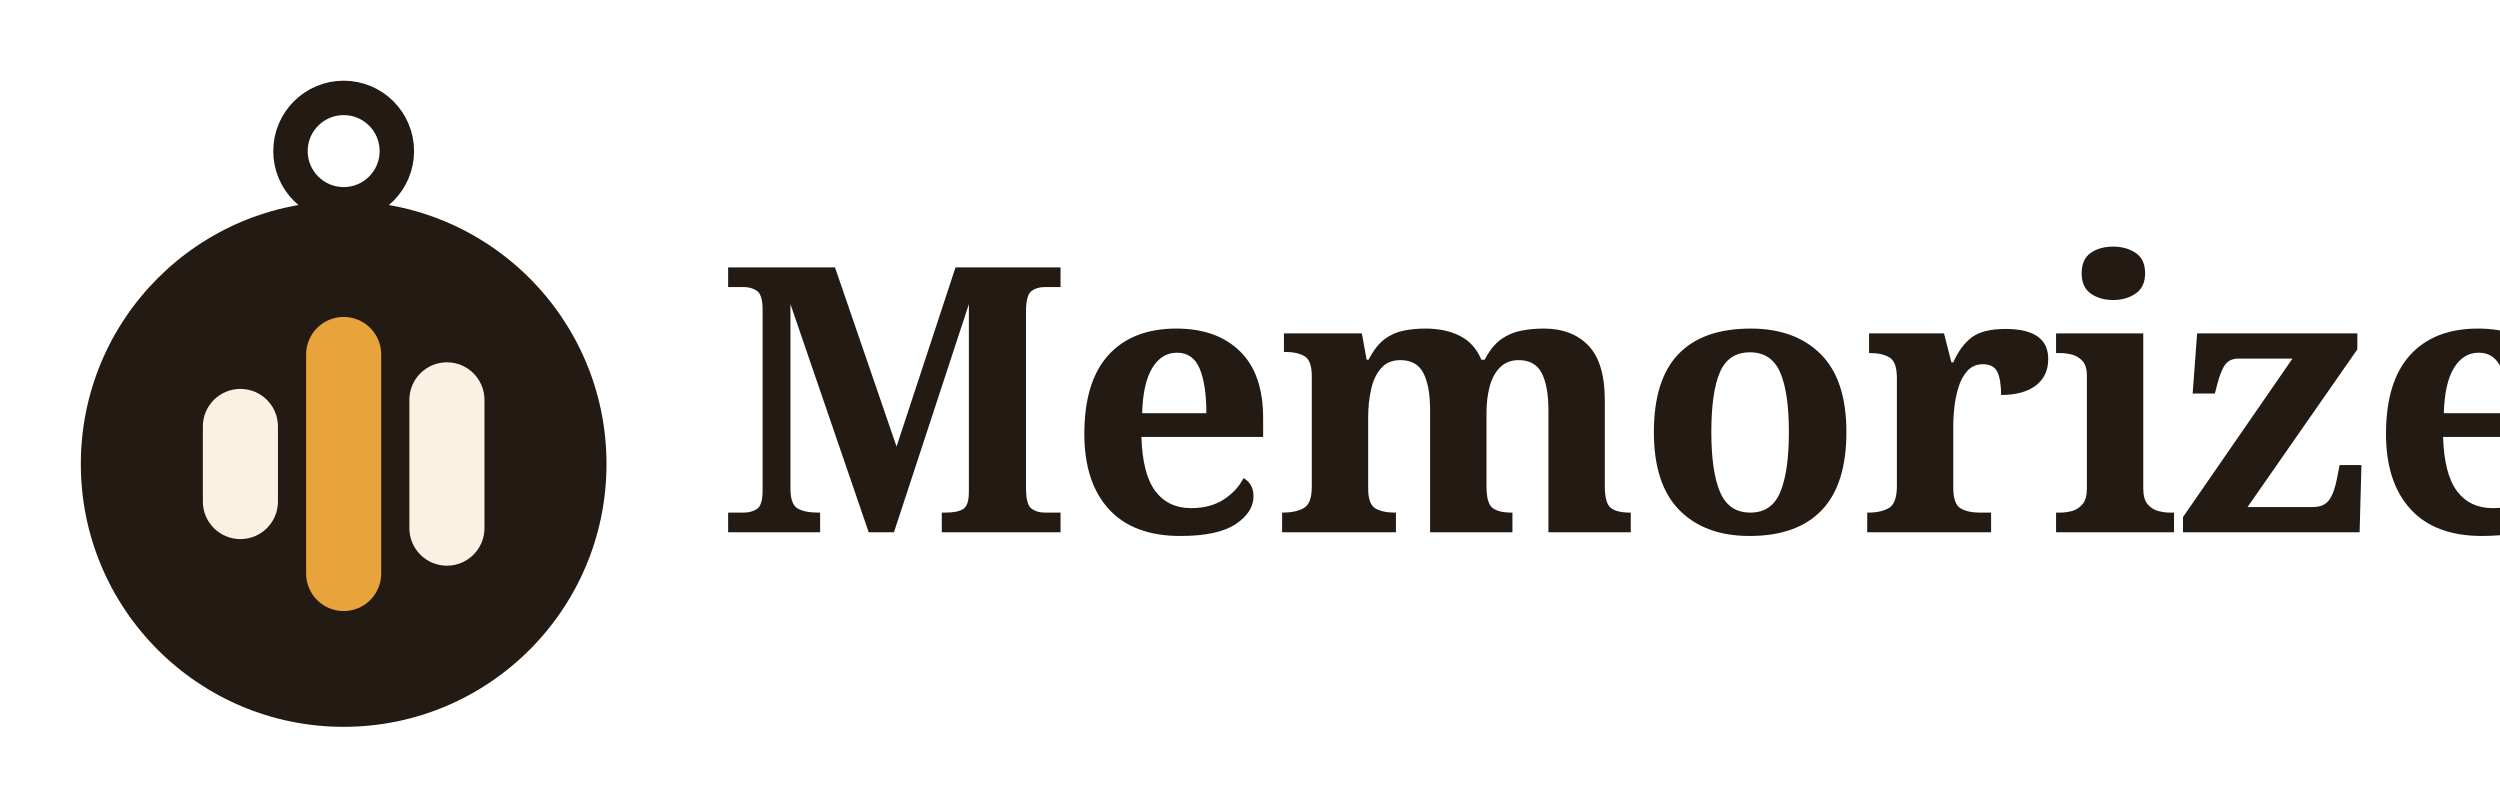
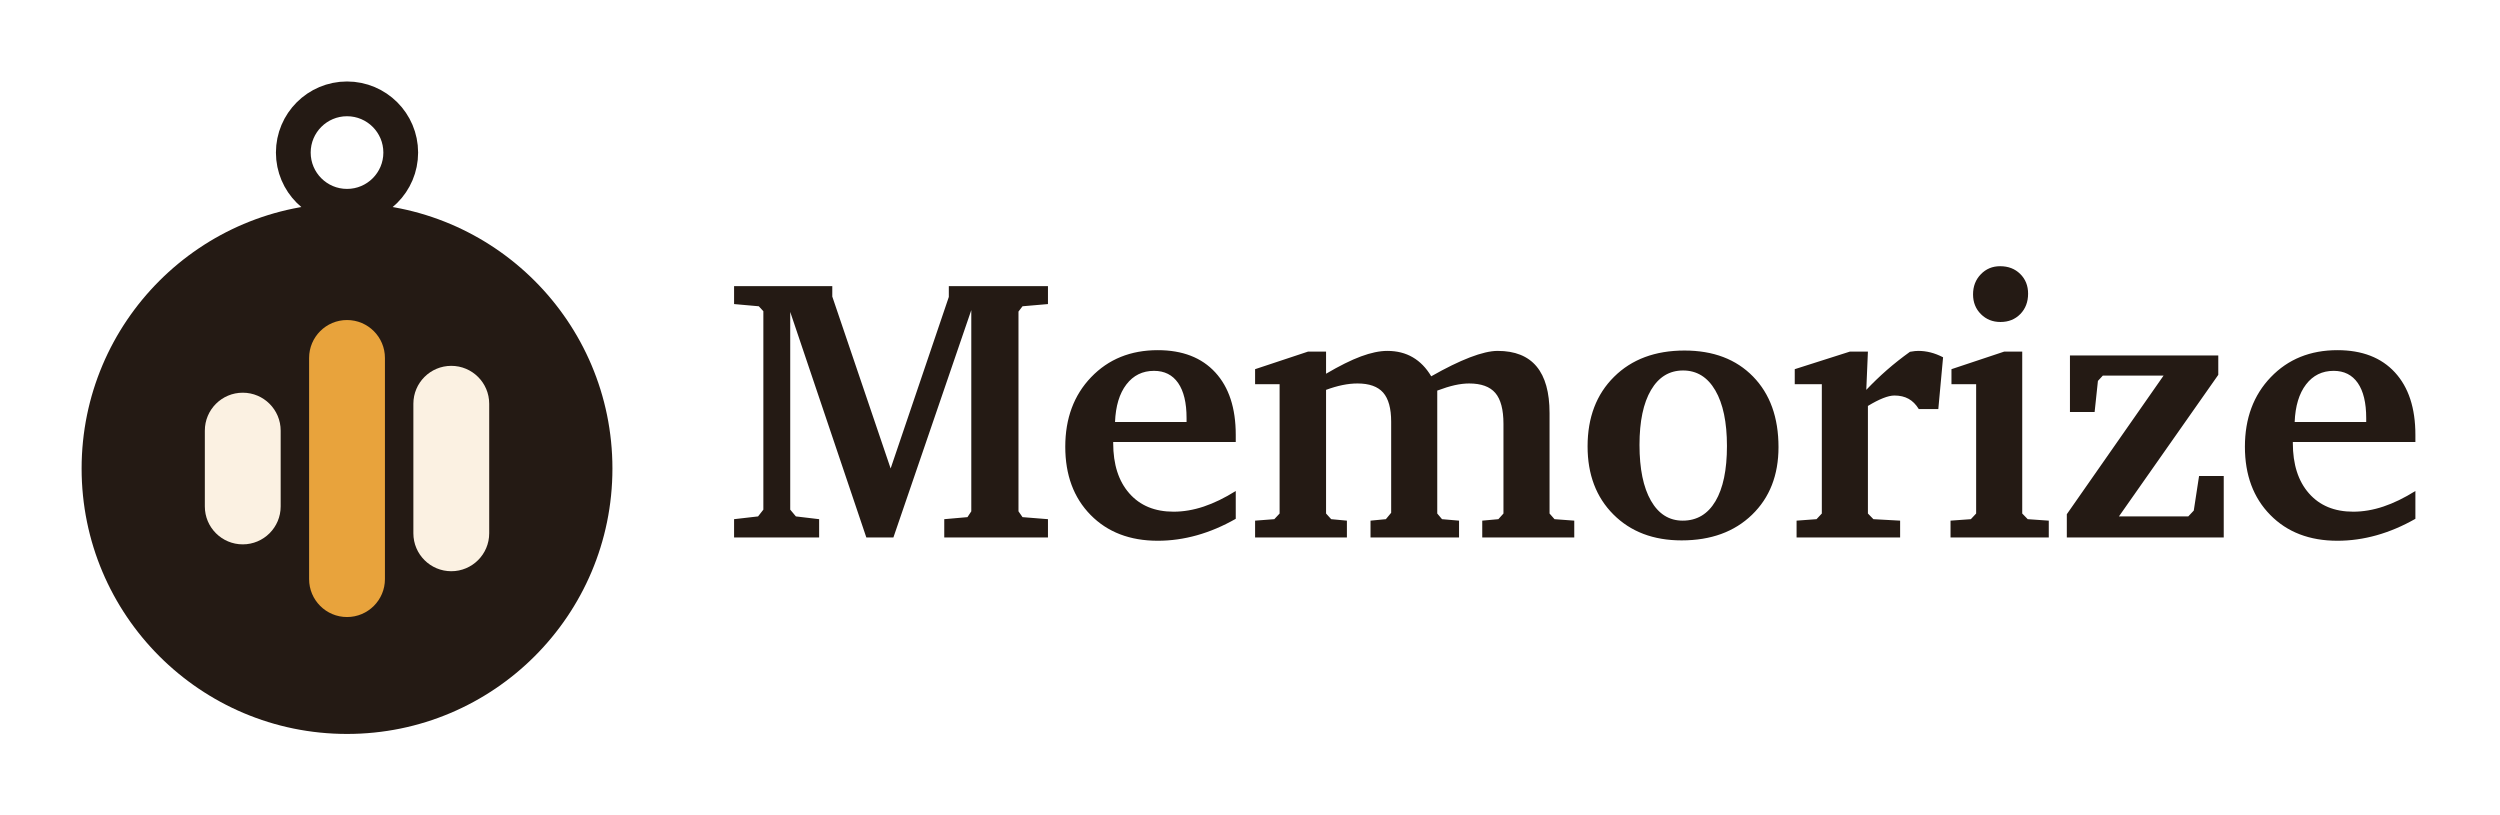
- <svg xmlns="http://www.w3.org/2000/svg" viewBox="0 0 620 200" width="620" height="200" role="img" aria-label="Memorize">
+ <svg xmlns="http://www.w3.org/2000/svg" viewBox="0 0 614 200" width="614" height="200" role="img" aria-label="Memorize">
  <g transform="translate(-14.1 1) scale(0.388)">
    <circle cx="256" cy="94" r="34" fill="none" stroke="#241A14" stroke-width="22" />
    <circle cx="256" cy="294" r="168" fill="#241A14" />
    <g fill="#FBF1E2">
      <rect x="166" y="246" width="48" height="96" rx="24" />
      <rect x="298" y="229" width="48" height="130" rx="24" />
    </g>
    <rect x="232" y="200" width="48" height="188" rx="24" fill="#E8A33C" />
  </g>
-   <text x="178" y="132" font-family="New York, Charter, Georgia, serif" font-size="92" font-weight="600" letter-spacing="-1" fill="#241A14">Memorize</text>
+   <path d="M180.29 132L180.29 127.51L186.18 126.83L187.48 125.17L187.48 76.43L186.36 75.22L180.29 74.68L180.29 70.28L204.41 70.28L204.41 72.84L218.74 115.06L233.03 72.93L233.03 70.28L257.38 70.28L257.38 74.68L251.13 75.22L250.14 76.52L250.14 125.58L251.13 127.01L257.38 127.51L257.38 132L231.91 132L231.91 127.51L237.61 127.01L238.55 125.58L238.55 76.16L219.42 132L212.77 132L194.08 76.61L194.08 125.17L195.47 126.83L201.18 127.51L201.18 132ZM291.42 103.65L291.42 102.67Q291.42 97.05 289.35 94.06Q287.28 91.08 283.42 91.08Q279.2 91.08 276.64 94.42Q274.08 97.77 273.85 103.65ZM303.5 120.59L303.5 127.42Q298.78 130.11 293.98 131.46Q289.17 132.81 284.36 132.81Q274.08 132.81 267.85 126.47Q261.63 120.14 261.63 109.72Q261.63 99.25 267.99 92.63Q274.35 86 284.36 86Q293.44 86 298.47 91.46Q303.5 96.92 303.5 106.8L303.5 108.55L273.4 108.55L273.4 108.82Q273.4 116.68 277.36 121.17Q281.31 125.67 288.23 125.67Q291.87 125.67 295.64 124.41Q299.41 123.15 303.5 120.59ZM351.51 92.42Q356.86 89.37 361.01 87.77Q365.17 86.18 367.82 86.18Q374.2 86.18 377.38 90Q380.57 93.82 380.57 101.45L380.57 126.12L381.79 127.51L386.64 127.87L386.64 132L364.04 132L364.04 127.87L368 127.51L369.25 126.12L369.25 104.1Q369.25 98.85 367.25 96.51Q365.26 94.18 360.81 94.18Q359.19 94.18 357.28 94.6Q355.37 95.03 352.99 95.93L352.99 126.12L354.16 127.51L358.34 127.87L358.34 132L336.6 132L336.6 127.87L340.37 127.51L341.67 125.94L341.67 103.56Q341.67 98.67 339.7 96.42Q337.72 94.18 333.41 94.18Q331.61 94.18 329.68 94.58Q327.75 94.98 325.68 95.75L325.68 126.12L326.94 127.51L330.8 127.87L330.8 132L308.25 132L308.25 127.87L312.97 127.51L314.27 126.12L314.27 94.36L308.25 94.36L308.25 90.67L321.23 86.36L325.68 86.36L325.68 91.79Q330.62 88.88 334.26 87.53Q337.9 86.18 340.73 86.18Q344.28 86.18 346.97 87.75Q349.67 89.32 351.51 92.42ZM413.36 90.99Q408.32 90.99 405.49 95.79Q402.66 100.6 402.66 109.27Q402.66 118.07 405.47 122.97Q408.28 127.87 413.27 127.87Q418.48 127.87 421.31 123.11Q424.14 118.34 424.14 109.54Q424.14 100.78 421.28 95.88Q418.43 90.99 413.36 90.99ZM413.71 86.09Q424.32 86.09 430.56 92.49Q436.8 98.89 436.8 109.81Q436.8 120.14 430.29 126.43Q423.78 132.72 413 132.72Q402.62 132.72 396.26 126.36Q389.91 120.01 389.91 109.63Q389.91 98.98 396.42 92.54Q402.93 86.09 413.71 86.09ZM441.24 132L441.24 127.87L446.14 127.51L447.44 126.12L447.44 94.36L440.79 94.36L440.79 90.67L454.31 86.36L458.76 86.36L458.36 95.75Q460.74 93.23 463.43 90.87Q466.13 88.52 469.09 86.4Q469.86 86.27 470.33 86.22Q470.8 86.18 471.16 86.18Q472.64 86.18 474.15 86.56Q475.65 86.94 477.22 87.75L476.05 100.46L471.25 100.46Q470.21 98.76 468.75 97.95Q467.29 97.14 465.27 97.14Q464.11 97.14 462.47 97.79Q460.83 98.44 458.76 99.7L458.76 126.12L460.11 127.51L466.67 127.87L466.67 132ZM492.21 86.36L496.66 86.36L496.66 126.12L498.01 127.51L503.18 127.87L503.18 132L479.05 132L479.05 127.87L484.04 127.51L485.34 126.12L485.34 94.36L479.28 94.36L479.28 90.67ZM491.23 65.38Q494.24 65.38 496.17 67.29Q498.1 69.2 498.1 72.12Q498.1 75.17 496.19 77.13Q494.28 79.08 491.32 79.08Q488.44 79.08 486.51 77.15Q484.58 75.22 484.58 72.3Q484.58 69.33 486.49 67.36Q488.4 65.38 491.23 65.38ZM507.61 132L507.61 126.29L531.38 92.24L516.46 92.24L515.25 93.55L514.44 101.18L508.38 101.18L508.38 87.3L544.81 87.3L544.81 92.06L520.41 126.83L537.44 126.83L538.79 125.4L540.09 116.91L546.15 116.91L546.15 132ZM581.14 103.65L581.14 102.67Q581.14 97.05 579.07 94.06Q577 91.08 573.14 91.08Q568.92 91.08 566.36 94.42Q563.8 97.77 563.57 103.65ZM593.22 120.59L593.22 127.42Q588.5 130.11 583.7 131.46Q578.89 132.81 574.08 132.81Q563.8 132.81 557.58 126.47Q551.35 120.14 551.35 109.72Q551.35 99.25 557.71 92.63Q564.07 86 574.08 86Q583.16 86 588.19 91.46Q593.22 96.92 593.22 106.8L593.22 108.55L563.12 108.55L563.12 108.82Q563.12 116.68 567.08 121.17Q571.03 125.67 577.95 125.67Q581.59 125.67 585.36 124.41Q589.13 123.15 593.22 120.59Z" fill="#241A14" />
</svg>
